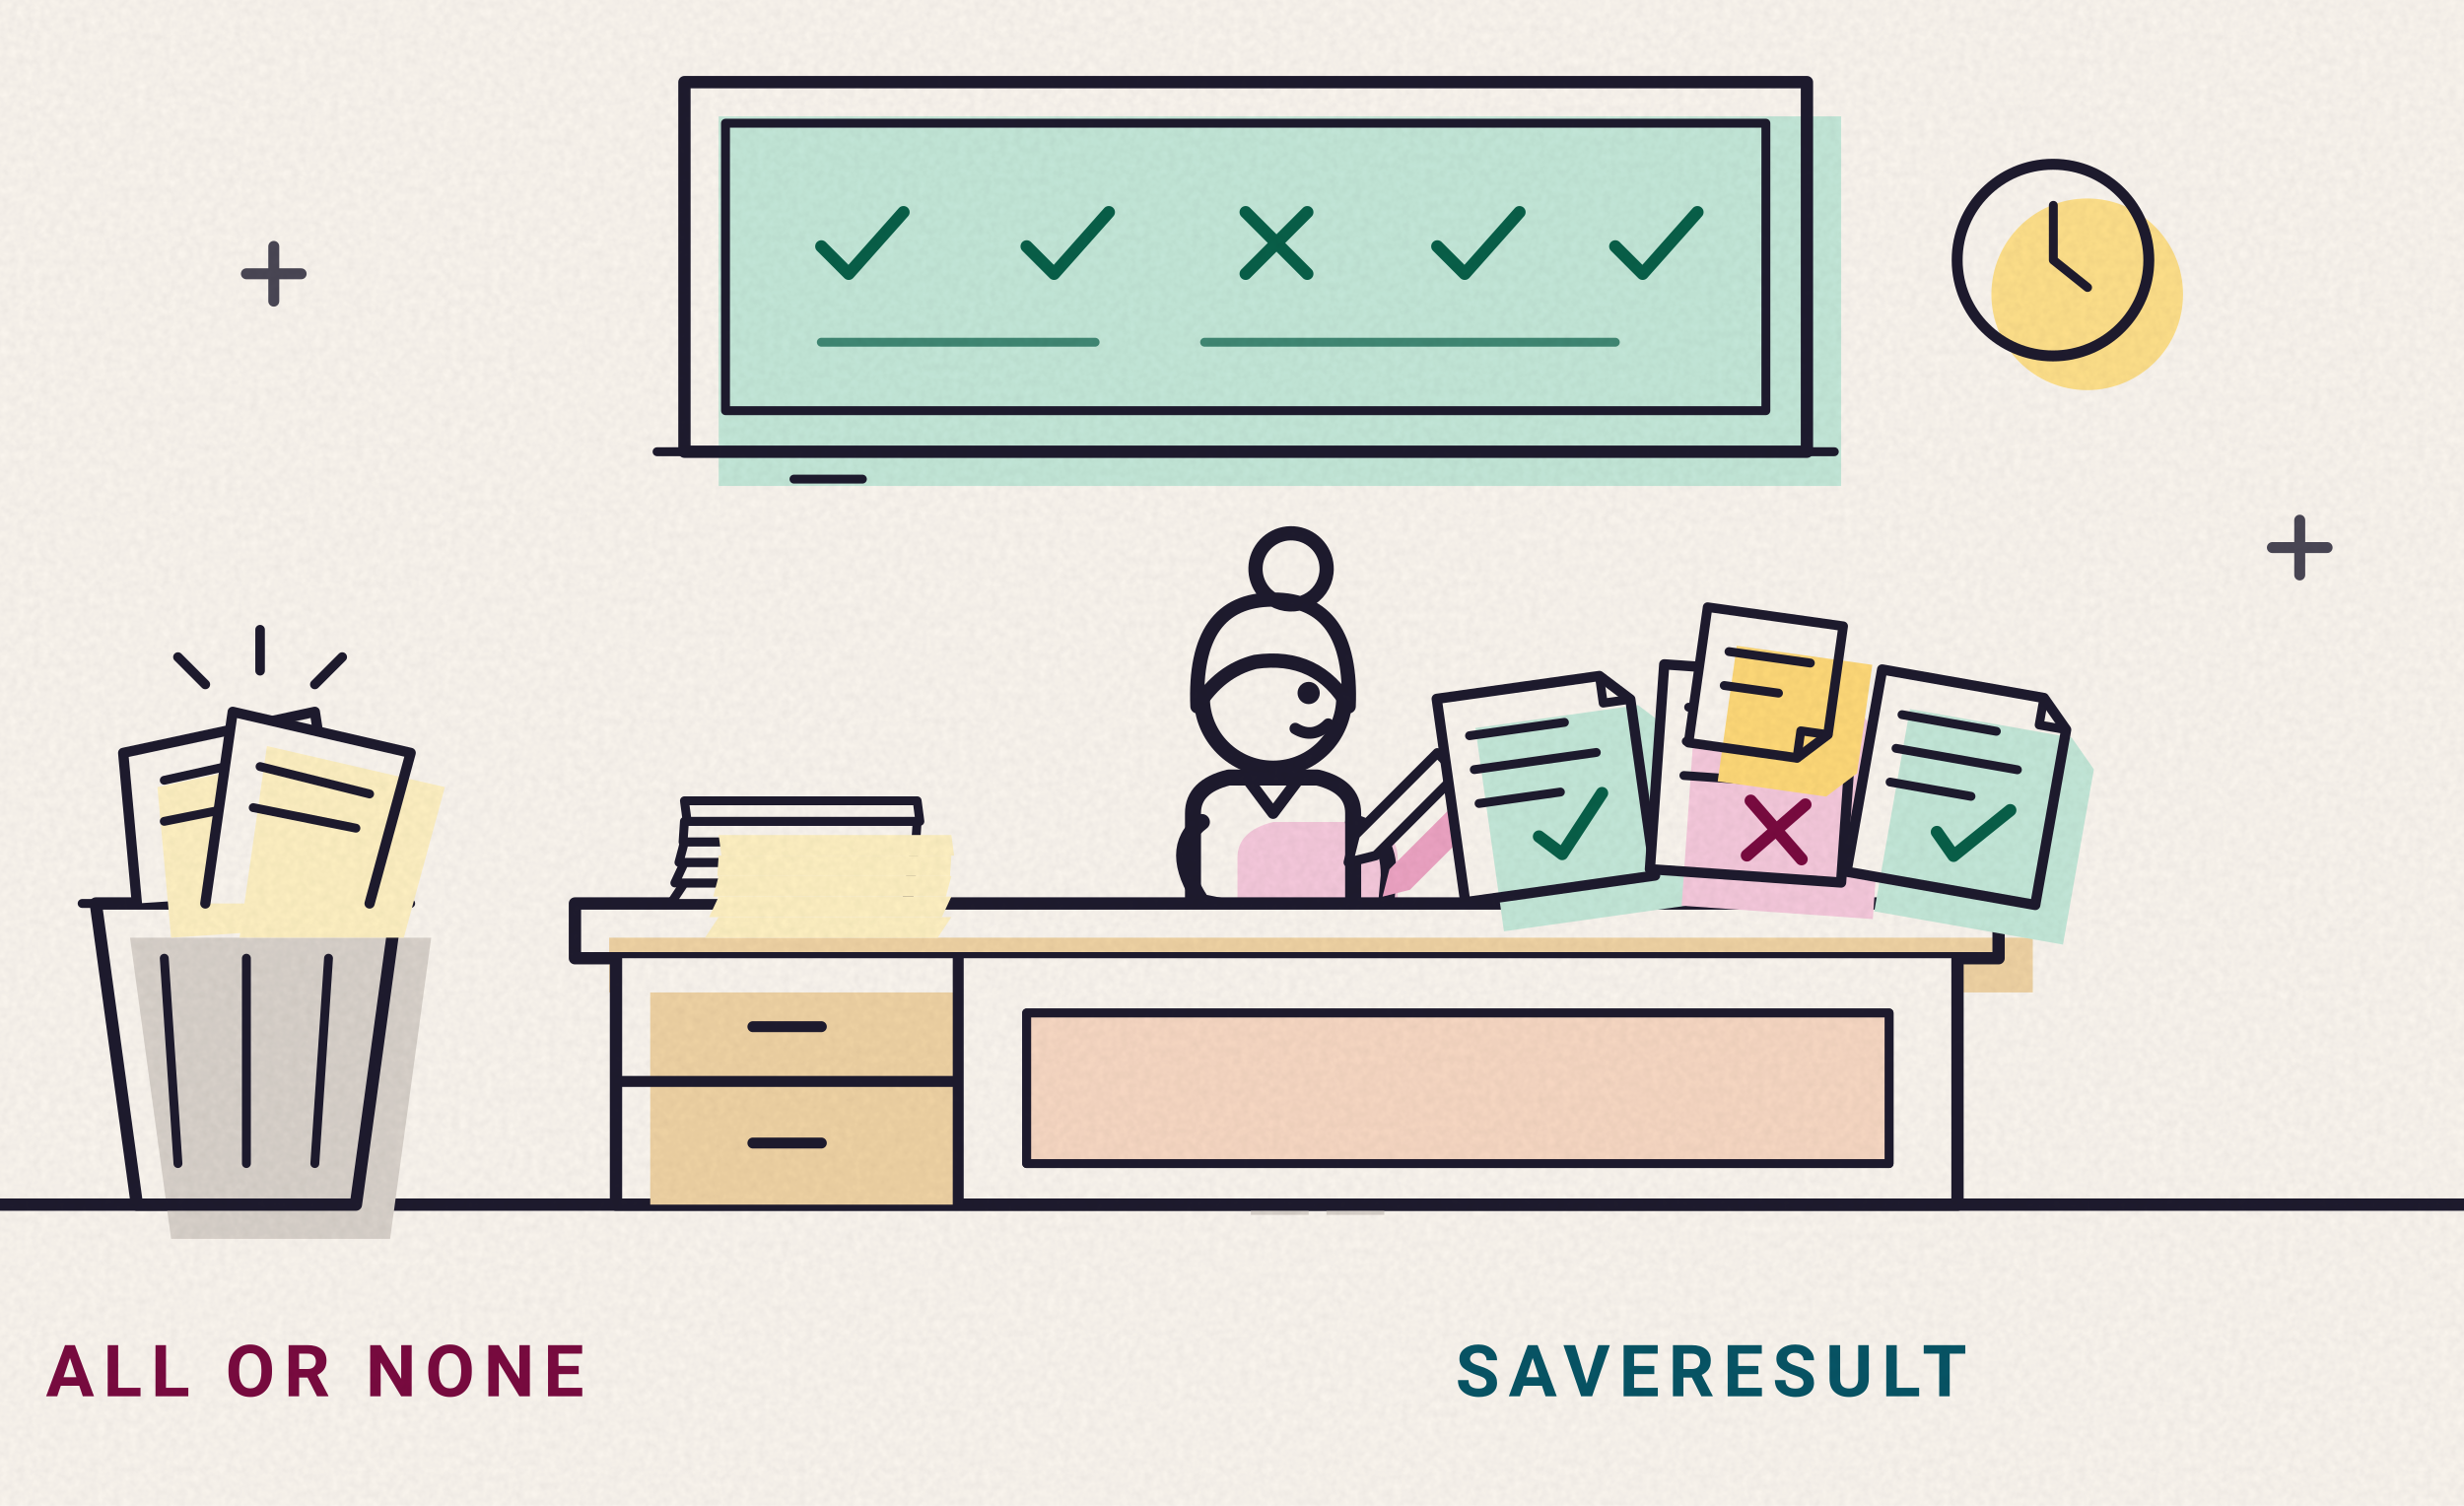
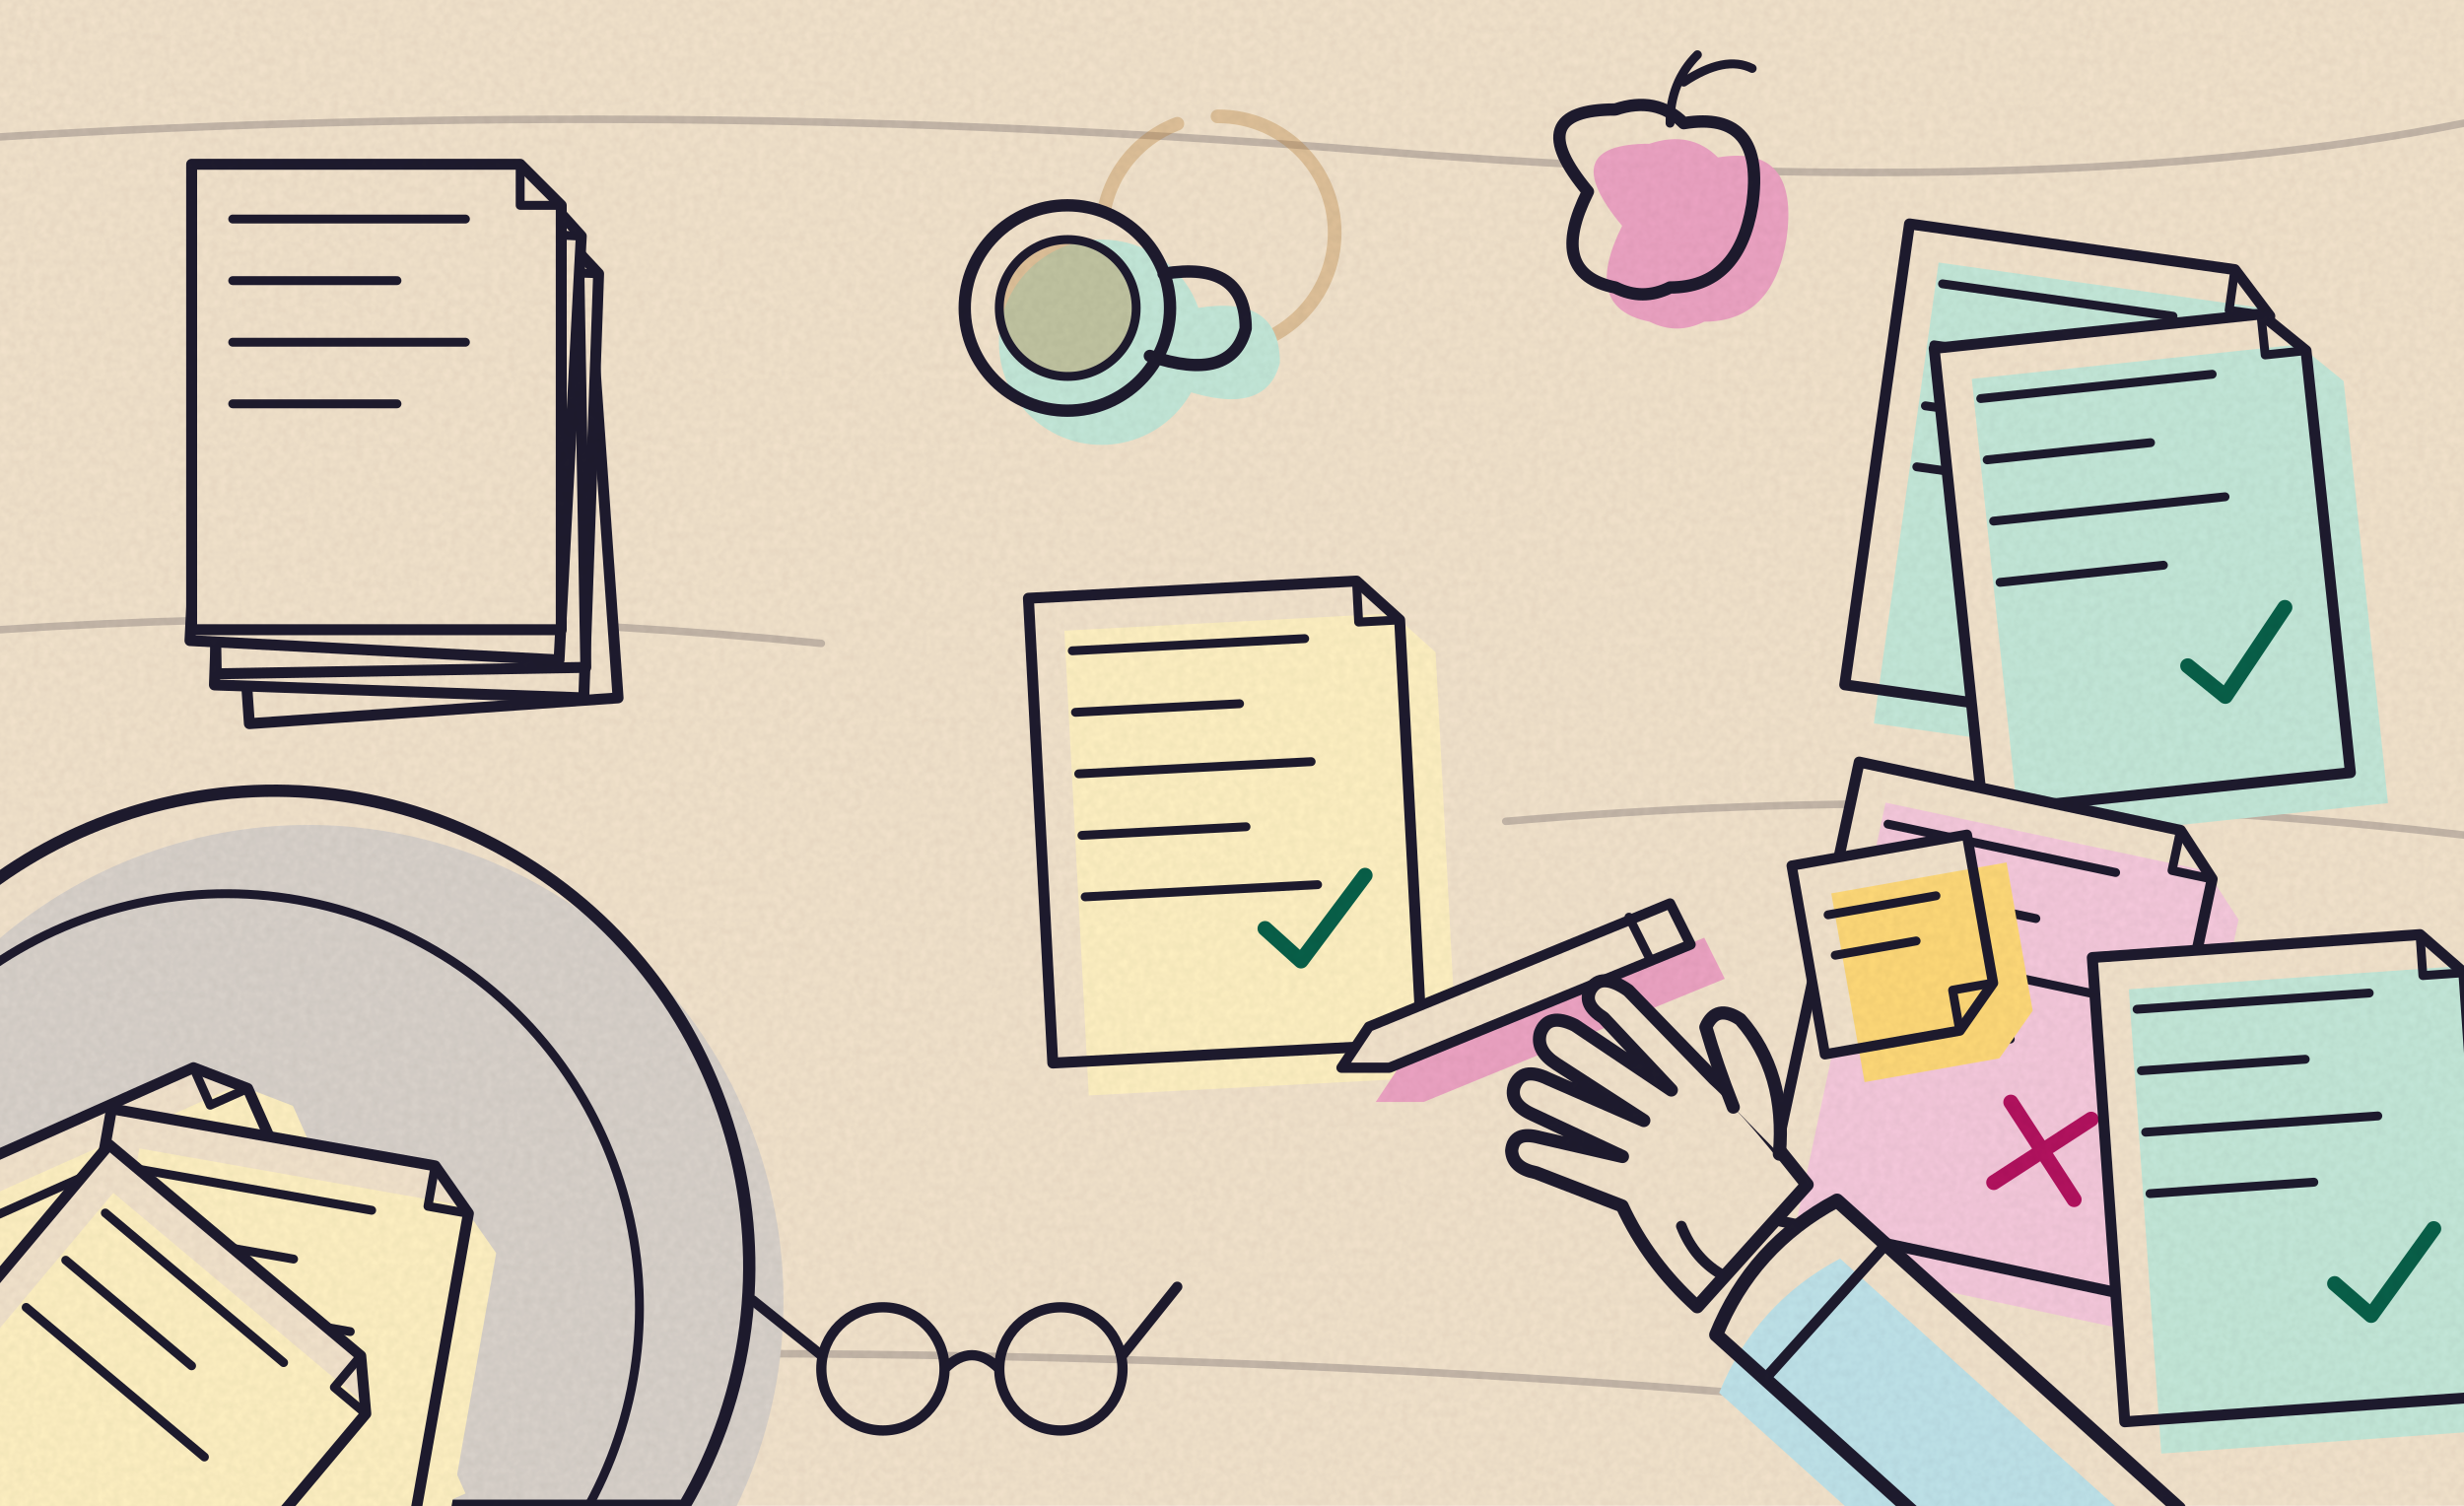
<svg xmlns="http://www.w3.org/2000/svg" xmlns:xlink="http://www.w3.org/1999/xlink" viewBox="0 0 360 220">
  <defs>
    <filter id="gr-grain" x="0" y="0" width="100%" height="100%">
      <feTurbulence type="fractalNoise" baseFrequency=".85" numOctaves="2" stitchTiles="stitch" />
      <feColorMatrix values="0 0 0 0 0  0 0 0 0 0  0 0 0 0 0  0 0 0 .06 0" />
    </filter>
    <g id="gr-s1">
-       <path d="M100 12 H264 V66 H100Z" />
+       <path d="M-26 -34 H22 L28 -28 V34 H-26Z" />
    </g>
    <g id="gr-s2">
-       <path d="M300 24 A14 14 0 1 1 299.9 24Z" />
+       <path d="M-26 -34 H22 L28 -28 V34 H-26Z" />
    </g>
    <g id="gr-s3">
-       <path d="M-9 -44 Q-9 -47 -5 -48 H5 Q9 -47 9 -44 L9 -21 H-9Z" />
+       <path d="M-26 -34 H22 L28 -28 V34 H-26Z" />
    </g>
    <g id="gr-s4">
-       <path d="M-7.5 -21 H-1 V-3 H-7.5Z" />
-       <path d="M1 -21 H7.5 V-3 H1Z" />
+       <path d="M-26 -34 H22 L28 -28 V34 H-26Z" />
    </g>
    <g id="gr-s5">
-       <path d="M-2 -51 V-48 M2 -51 V-48" />
+       <path d="M-26 -34 H22 L28 -28 V34 H-26Z" />
    </g>
    <g id="gr-s6">
-       <path d="M0 -65 A8 8 0 1 1 0 -49 A8 8 0 1 1 0 -65Z" />
+       <path d="M-20 150 A64 64 0 0 1 100 220 H-20Z" />
    </g>
    <g id="gr-s7">
-       <path d="M-8.5 -56 Q-9 -68 0 -68 Q9 -68 8.5 -56 Q5 -62 -2 -61 Q-6 -60 -8.5 -56Z M0 -68 A4 4 0 1 1 6 -71 A4 4 0 0 1 0 -68Z" />
+       <path d="M-26 -34 H22 L28 -28 V34 H-26Z" />
    </g>
    <g id="gr-s8">
-       <path d="M198 122 L210 110 L213 113 L201 125 L197 126Z" />
+       <path d="M-26 -34 H22 L28 -28 V34 H-26Z" />
    </g>
    <g id="gr-s9">
-       <path d="M84 132 H292 V140 H84Z" />
+       <path d="M-26 -34 H22 L28 -28 V34 H-26Z" />
    </g>
    <g id="gr-s10">
-       <path d="M90 140 V176 H286 V140" />
+       <path d="M-26 -34 H22 L28 -28 V34 H-26Z" />
    </g>
    <g id="gr-s11">
-       <path d="M98.0 132 L132.0 132 L134 129 L100 129Z" />
+       <path d="M-26 -34 H22 L28 -28 V34 H-26Z" />
    </g>
    <g id="gr-s12">
-       <path d="M98.6 129 L132.6 129 L134 126 L100 126Z" />
+       <path d="M-26 -34 H22 L28 -28 V34 H-26Z" />
    </g>
    <g id="gr-s13">
-       <path d="M99.2 126 L133.2 126 L134 123 L100 123Z" />
+       <path d="M264 124 H290 V146 L284 152 H264Z" />
    </g>
    <g id="gr-s14">
-       <path d="M99.8 123 L133.8 123 L134 120 L100 120Z" />
+       <path d="M-26 -34 H22 L28 -28 V34 H-26Z" />
    </g>
    <g id="gr-s15">
-       <path d="M100.4 120 L134.4 120 L134 117 L100 117Z" />
+       <path d="M-26 -34 H22 L28 -28 V34 H-26Z" />
    </g>
    <g id="gr-s16">
-       <path d="M100 114 H134 V117 H100Z" />
+       <path d="M200 150 L244 132 L247 138 L203 156 L196 156Z" />
    </g>
    <g id="gr-s17">
-       <path d="M-14 -16 H10 L14 -12 V14 H-14Z" />
+       <path d="M4 -11 H60 V11 H4 Q0 0 4 -11Z" />
    </g>
    <g id="gr-s18">
-       <path d="M-14 -16 H10 L14 -12 V14 H-14Z" />
+       <path d="M0 -10 C-6 -11 -12 -12 -17 -12 L-32 -13 Q-36 -12.5 -35.5 -10 Q-35 -8 -32 -8.5 L-20 -7.5 L-34 -5.5 Q-37.5 -4.5 -36.5 -2 Q-35.5 0 -32.5 -0.5 L-20 -2.5 L-32 1.5 Q-35.5 2.5 -34.5 5 Q-33.5 7 -30.5 6 L-19 2.5 L-28 7.5 Q-31 9 -29.5 11 Q-28 12.5 -25.5 11 L-15 7 Q-8 10 0 10Z" />
    </g>
    <g id="gr-s19">
-       <path d="M-14 -16 H10 L14 -12 V14 H-14Z" />
+       <path d="M-5 -10.5 Q-11 -18.5 -19.5 -19.5 Q-23 -19 -22 -16 Q-18 -13.5 -13 -11" />
    </g>
    <g id="gr-s20">
-       <path d="M262 92 H282 V108 L278 112 H262Z" />
+       <path d="M156 30 A15 15 0 1 1 155.9 30Z M170 40 Q182 38 182 48 Q180 56 168 52" />
    </g>
    <g id="gr-s21">
-       <path d="M14 132 H58 L52 176 H20Z" />
-     </g>
-     <g id="gr-s22">
-       <path d="M20 132 L18 110 L46 104 L50 130" />
-     </g>
-     <g id="gr-s23">
-       <path d="M30 132 L34 104 L60 110 L54 132" />
+       <path d="M232 28 Q222 16 236 16 Q242 14 246 18 Q258 16 256 30 Q254 42 244 42 Q240 44 236 42 Q226 40 232 28Z" />
    </g>
  </defs>
-   <rect width="360" height="220" fill="#FBF6EF" />
-   <use xlink:href="#gr-s1" fill="#FBF6EF" />
-   <use xlink:href="#gr-s1" transform="translate(5 5)" fill="#C4E8D9" />
-   <g fill="none" stroke="#1E1B2E" stroke-linejoin="round" stroke-linecap="round" stroke-width="1.8">
-     <use xlink:href="#gr-s1" />
-     <g stroke-width="1.3">
-       <path d="M96 66 H268 M106 18 H258 V60 H106Z" />
-       <path d="M116 70 h10" />
-     </g>
-   </g>
-   <g fill="none" stroke="#086049" stroke-width="1.8" stroke-linecap="round" stroke-linejoin="round">
-     <path d="M120 36 l4 4 l8 -9 M150 36 l4 4 l8 -9 M182 31 l9 9 M191 31 l-9 9 M210 36 l4 4 l8 -9 M236 36 l4 4 l8 -9" />
-     <path d="M120 50 H160 M176 50 H236" stroke-width="1.3" opacity=".7" />
-   </g>
-   <use xlink:href="#gr-s2" fill="#FBF6EF" />
-   <use xlink:href="#gr-s2" transform="translate(5 5)" fill="#FFE08A" />
-   <g fill="none" stroke="#1E1B2E" stroke-linejoin="round" stroke-linecap="round" stroke-width="1.6">
-     <use xlink:href="#gr-s2" />
-     <g stroke-width="1.3">
-       <path d="M300 30 v8 l5 4" />
-     </g>
-   </g>
-   <path d="M40 36 v8 M36 40 h8 M336 76 v8 M332 80 h8" fill="none" stroke="#1E1B2E" stroke-linejoin="round" stroke-linecap="round" stroke-width="1.6" opacity=".8" />
-   <path d="M0 176 H360" stroke="#1E1B2E" stroke-width="1.8" />
-   <path d="" fill="none" stroke="#1E1B2E" stroke-linejoin="round" stroke-linecap="round" stroke-width="1.4" />
-   <g transform="translate(186 176) scale(1.3 1.3)">
-     <use xlink:href="#gr-s3" fill="#FBF6EF" />
-     <use xlink:href="#gr-s3" transform="translate(5 5)" fill="#F6C9DC" />
-     <g fill="none" stroke="#1E1B2E" stroke-linejoin="round" stroke-linecap="round" stroke-width="1.8">
-       <use xlink:href="#gr-s3" />
-       <g stroke-width="1.3">
-         <path d="M-3 -48 L0 -44 L3 -48" />
-       </g>
-     </g>
-     <use xlink:href="#gr-s4" fill="#FBF6EF" />
-     <use xlink:href="#gr-s4" transform="translate(5 5)" fill="#D9D2CB" />
-     <g fill="none" stroke="#1E1B2E" stroke-linejoin="round" stroke-linecap="round" stroke-width="1.8">
-       <use xlink:href="#gr-s4" />
-     </g>
-     <path d="M-8 -1 H-1 V-3 H-7 Q-9 -3 -9 -1Z M1 -1 H9 Q9 -3 7 -3 H1Z" fill="none" stroke="#1E1B2E" stroke-linejoin="round" stroke-linecap="round" stroke-width="1.6" />
-     <path d="M-8 -43 Q-12 -40 -8 -34 L2 -32" fill="none" stroke="#1E1B2E" stroke-linejoin="round" stroke-linecap="round" stroke-width="1.8" />
-     <path d="M 9 -43 Q 13 -42 13 -37 L 12 -26" fill="none" stroke="#1E1B2E" stroke-linejoin="round" stroke-linecap="round" stroke-width="1.8" />
-     <g fill="none" stroke="#1E1B2E" stroke-linejoin="round" stroke-linecap="round" stroke-width="1.6">
-       <use xlink:href="#gr-s5" />
-     </g>
-     <use xlink:href="#gr-s6" fill="#FBF6EF" />
-     <g fill="none" stroke="#1E1B2E" stroke-linejoin="round" stroke-linecap="round" stroke-width="1.8">
+   <rect width="360" height="220" fill="#F3E3CC" />
+   <g stroke-linejoin="round" stroke-linecap="round">
+     <path d="M0 20 Q100 14 200 22 T360 18 M0 92 Q60 88 120 94 M220 120 Q290 114 360 122 M0 200 Q140 194 260 204" fill="none" stroke="#1E1B2E" stroke-width="1.1" opacity=".22" />
+     <g transform="translate(60.0 70) rotate(-4)">
+       <use xlink:href="#gr-s1" fill="#F3E3CC" />
+       <g fill="none" stroke="#1E1B2E" stroke-width="1.6">
+         <use xlink:href="#gr-s1" />
+         <g stroke-width="1.3">
+           <path d="M22 -34 V-28 H28" />
+         </g>
+       </g>
+     </g>
+     <g transform="translate(58.5 67) rotate(2)">
+       <use xlink:href="#gr-s2" fill="#F3E3CC" />
+       <g fill="none" stroke="#1E1B2E" stroke-width="1.6">
+         <use xlink:href="#gr-s2" />
+         <g stroke-width="1.3">
+           <path d="M22 -34 V-28 H28" />
+         </g>
+       </g>
+     </g>
+     <g transform="translate(57.0 64) rotate(-1)">
+       <use xlink:href="#gr-s3" fill="#F3E3CC" />
+       <g fill="none" stroke="#1E1B2E" stroke-width="1.6">
+         <use xlink:href="#gr-s3" />
+         <g stroke-width="1.3">
+           <path d="M22 -34 V-28 H28" />
+         </g>
+       </g>
+     </g>
+     <g transform="translate(55.5 61) rotate(3)">
+       <use xlink:href="#gr-s4" fill="#F3E3CC" />
+       <g fill="none" stroke="#1E1B2E" stroke-width="1.6">
+         <use xlink:href="#gr-s4" />
+         <g stroke-width="1.3">
+           <path d="M22 -34 V-28 H28" />
+         </g>
+       </g>
+     </g>
+     <g transform="translate(54.0 58) rotate(0)">
+       <use xlink:href="#gr-s5" fill="#F3E3CC" />
+       <g fill="none" stroke="#1E1B2E" stroke-width="1.6">
+         <use xlink:href="#gr-s5" />
+         <g stroke-width="1.3">
+           <path d="M-20 -26 H14" />
+           <path d="M-20 -17 H4" />
+           <path d="M-20 -8 H14" />
+           <path d="M-20 1 H4" />
+           <path d="M22 -34 V-28 H28" />
+         </g>
+       </g>
+     </g>
+     <use xlink:href="#gr-s6" fill="#F3E3CC" />
+     <use xlink:href="#gr-s6" transform="translate(5 5)" fill="#D9D2CB" />
+     <g fill="none" stroke="#1E1B2E" stroke-width="1.8">
      <use xlink:href="#gr-s6" />
      <g stroke-width="1.3">
-         <path d="M2.5 -53.5 Q4.5 -52.3 6.2 -54" />
-         <circle cx="4" cy="-57.5" r=".6" fill="#1E1B2E" />
-       </g>
-     </g>
-     <use xlink:href="#gr-s7" fill="#FBF6EF" />
-     <g fill="none" stroke="#1E1B2E" stroke-linejoin="round" stroke-linecap="round" stroke-width="1.6">
-       <use xlink:href="#gr-s7" />
-     </g>
-   </g>
-   <use xlink:href="#gr-s8" fill="#FBF6EF" />
-   <use xlink:href="#gr-s8" transform="translate(5 5)" fill="#EDA3C3" />
-   <g fill="none" stroke="#1E1B2E" stroke-linejoin="round" stroke-linecap="round" stroke-width="1.4">
-     <use xlink:href="#gr-s8" />
-   </g>
-   <use xlink:href="#gr-s9" fill="#FBF6EF" />
-   <use xlink:href="#gr-s9" transform="translate(5 5)" fill="#F0D3A4" />
-   <g fill="none" stroke="#1E1B2E" stroke-linejoin="round" stroke-linecap="round" stroke-width="1.8">
-     <use xlink:href="#gr-s9" />
-   </g>
-   <use xlink:href="#gr-s10" fill="#FBF6EF" />
-   <g fill="none" stroke="#1E1B2E" stroke-linejoin="round" stroke-linecap="round" stroke-width="1.8">
-     <use xlink:href="#gr-s10" />
-     <g stroke-width="1.3">
-       <path d="M140 140 V176 M90 158 H140 M150 148 H276 V170 H150Z" />
-     </g>
-   </g>
-   <path d="M90 140 V171 H135 V140Z" transform="translate(5 5)" fill="#F0D3A4" />
-   <path d="M150 148 H276 V170 H150Z" fill="#F8D1B8" opacity=".8" />
-   <rect x="176" y="177.5" width="30" height="7" fill="#FBF6EF" />
-   <path d="M150 148 H276 V170 H150Z" fill="none" stroke="#1E1B2E" stroke-linejoin="round" stroke-linecap="round" stroke-width="1.3" />
-   <path d="M90 140 V176 M140 140 V176 M90 158 H140 M110 150 h10 M110 167 h10" fill="none" stroke="#1E1B2E" stroke-linejoin="round" stroke-linecap="round" stroke-width="1.6" />
-   <use xlink:href="#gr-s11" fill="#FBF6EF" />
-   <use xlink:href="#gr-s11" transform="translate(5 5)" fill="#FFF1C2" />
-   <g fill="none" stroke="#1E1B2E" stroke-linejoin="round" stroke-linecap="round" stroke-width="1.3">
-     <use xlink:href="#gr-s11" />
-   </g>
-   <use xlink:href="#gr-s12" fill="#FBF6EF" />
-   <use xlink:href="#gr-s12" transform="translate(5 5)" fill="#FFF1C2" />
-   <g fill="none" stroke="#1E1B2E" stroke-linejoin="round" stroke-linecap="round" stroke-width="1.3">
-     <use xlink:href="#gr-s12" />
-   </g>
-   <use xlink:href="#gr-s13" fill="#FBF6EF" />
-   <use xlink:href="#gr-s13" transform="translate(5 5)" fill="#FFF1C2" />
-   <g fill="none" stroke="#1E1B2E" stroke-linejoin="round" stroke-linecap="round" stroke-width="1.3">
-     <use xlink:href="#gr-s13" />
-   </g>
-   <use xlink:href="#gr-s14" fill="#FBF6EF" />
-   <use xlink:href="#gr-s14" transform="translate(5 5)" fill="#FFF1C2" />
-   <g fill="none" stroke="#1E1B2E" stroke-linejoin="round" stroke-linecap="round" stroke-width="1.3">
-     <use xlink:href="#gr-s14" />
-   </g>
-   <use xlink:href="#gr-s15" fill="#FBF6EF" />
-   <use xlink:href="#gr-s15" transform="translate(5 5)" fill="#FFF1C2" />
-   <g fill="none" stroke="#1E1B2E" stroke-linejoin="round" stroke-linecap="round" stroke-width="1.3">
-     <use xlink:href="#gr-s15" />
-   </g>
-   <g fill="none" stroke="#1E1B2E" stroke-linejoin="round" stroke-linecap="round" stroke-width="0">
-     <use xlink:href="#gr-s16" />
-   </g>
-   <g transform="translate(226 116) rotate(-8)">
-     <use xlink:href="#gr-s17" fill="#FBF6EF" />
-     <use xlink:href="#gr-s17" transform="translate(5 5)" fill="#C4E8D9" />
-     <g fill="none" stroke="#1E1B2E" stroke-linejoin="round" stroke-linecap="round" stroke-width="1.5">
-       <use xlink:href="#gr-s17" />
+         <path d="M-20 162 A52 52 0 0 1 86 220" />
+       </g>
+     </g>
+     <g transform="translate(22 196) rotate(-24)">
+       <use xlink:href="#gr-s7" fill="#F3E3CC" />
+       <use xlink:href="#gr-s7" transform="translate(5 5)" fill="#FFF1C2" />
+       <g fill="none" stroke="#1E1B2E" stroke-width="1.6">
+         <use xlink:href="#gr-s7" />
+         <g stroke-width="1.3">
+           <path d="M-20 -26 H14" />
+           <path d="M-20 -17 H4" />
+           <path d="M-20 -8 H14" />
+           <path d="M22 -34 V-28 H28" />
+         </g>
+       </g>
+     </g>
+     <g transform="translate(36 200) rotate(10)">
+       <use xlink:href="#gr-s8" fill="#F3E3CC" />
+       <use xlink:href="#gr-s8" transform="translate(5 5)" fill="#FFF1C2" />
+       <g fill="none" stroke="#1E1B2E" stroke-width="1.6">
+         <use xlink:href="#gr-s8" />
+         <g stroke-width="1.3">
+           <path d="M-20 -26 H14" />
+           <path d="M-20 -17 H4" />
+           <path d="M-20 -8 H14" />
+           <path d="M22 -34 V-28 H28" />
+         </g>
+       </g>
+     </g>
+     <g transform="translate(14 210) rotate(40)">
+       <use xlink:href="#gr-s9" fill="#F3E3CC" />
+       <use xlink:href="#gr-s9" transform="translate(5 5)" fill="#FFF1C2" />
+       <g fill="none" stroke="#1E1B2E" stroke-width="1.6">
+         <use xlink:href="#gr-s9" />
+         <g stroke-width="1.3">
+           <path d="M-20 -26 H14" />
+           <path d="M-20 -17 H4" />
+           <path d="M-20 -8 H14" />
+           <path d="M22 -34 V-28 H28" />
+         </g>
+       </g>
+     </g>
+     <g transform="translate(300 70) rotate(8)">
+       <use xlink:href="#gr-s10" fill="#F3E3CC" />
+       <use xlink:href="#gr-s10" transform="translate(5 5)" fill="#C4E8D9" />
+       <g fill="none" stroke="#1E1B2E" stroke-width="1.6">
+         <use xlink:href="#gr-s10" />
+         <g stroke-width="1.3">
+           <path d="M-20 -26 H14" />
+           <path d="M-20 -17 H4" />
+           <path d="M-20 -8 H14" />
+           <path d="M-20 1 H4" />
+           <path d="M6 16 l5 5 l10 -12" stroke="#086049" stroke-width="2.2" />
+           <path d="M22 -34 V-28 H28" />
+         </g>
+       </g>
+     </g>
+     <g transform="translate(312 82) rotate(-6)">
+       <use xlink:href="#gr-s11" fill="#F3E3CC" />
+       <use xlink:href="#gr-s11" transform="translate(5 5)" fill="#C4E8D9" />
+       <g fill="none" stroke="#1E1B2E" stroke-width="1.6">
+         <use xlink:href="#gr-s11" />
+         <g stroke-width="1.3">
+           <path d="M-20 -26 H14" />
+           <path d="M-20 -17 H4" />
+           <path d="M-20 -8 H14" />
+           <path d="M-20 1 H4" />
+           <path d="M6 16 l5 5 l10 -12" stroke="#086049" stroke-width="2.2" />
+           <path d="M22 -34 V-28 H28" />
+         </g>
+       </g>
+     </g>
+     <g transform="translate(290 150) rotate(12)">
+       <use xlink:href="#gr-s12" fill="#F3E3CC" />
+       <use xlink:href="#gr-s12" transform="translate(5 5)" fill="#F6C9DC" />
+       <g fill="none" stroke="#1E1B2E" stroke-width="1.6">
+         <use xlink:href="#gr-s12" />
+         <g stroke-width="1.3">
+           <path d="M-20 -26 H14" />
+           <path d="M-20 -17 H4" />
+           <path d="M-20 -8 H14" />
+           <path d="M-20 1 H4" />
+           <path d="M6 10 l12 12 M18 10 l-12 12" stroke="#B3125F" stroke-width="2.2" />
+           <path d="M22 -34 V-28 H28" />
+         </g>
+       </g>
+     </g>
+     <g transform="rotate(-10 277 138)">
+       <use xlink:href="#gr-s13" fill="#F3E3CC" />
+       <use xlink:href="#gr-s13" transform="translate(5 5)" fill="#FFD978" />
+       <g fill="none" stroke="#1E1B2E" stroke-width="1.5">
+         <use xlink:href="#gr-s13" />
+         <g stroke-width="1.3">
+           <path d="M268 132 H284 M268 138 H280 M284 152 V146 H290" />
+         </g>
+       </g>
+     </g>
+     <g transform="translate(334 172) rotate(-4)">
+       <use xlink:href="#gr-s14" fill="#F3E3CC" />
+       <use xlink:href="#gr-s14" transform="translate(5 5)" fill="#C4E8D9" />
+       <g fill="none" stroke="#1E1B2E" stroke-width="1.6">
+         <use xlink:href="#gr-s14" />
+         <g stroke-width="1.3">
+           <path d="M-20 -26 H14" />
+           <path d="M-20 -17 H4" />
+           <path d="M-20 -8 H14" />
+           <path d="M-20 1 H4" />
+           <path d="M6 16 l5 5 l10 -12" stroke="#086049" stroke-width="2.2" />
+           <path d="M22 -34 V-28 H28" />
+         </g>
+       </g>
+     </g>
+     <g transform="translate(178 120) rotate(-3)">
+       <use xlink:href="#gr-s15" fill="#F3E3CC" />
+       <use xlink:href="#gr-s15" transform="translate(5 5)" fill="#FFF1C2" />
+       <g fill="none" stroke="#1E1B2E" stroke-width="1.6">
+         <use xlink:href="#gr-s15" />
+         <g stroke-width="1.3">
+           <path d="M-20 -26 H14" />
+           <path d="M-20 -17 H4" />
+           <path d="M-20 -8 H14" />
+           <path d="M-20 1 H4" />
+           <path d="M-20 10 H14" />
+           <path d="M6 16 l5 5 l10 -12" stroke="#086049" stroke-width="2.2" />
+           <path d="M22 -34 V-28 H28" />
+         </g>
+       </g>
+     </g>
+     <use xlink:href="#gr-s16" fill="#F3E3CC" />
+     <use xlink:href="#gr-s16" transform="translate(5 5)" fill="#EDA3C3" />
+     <g fill="none" stroke="#1E1B2E" stroke-width="1.5">
+       <use xlink:href="#gr-s16" />
      <g stroke-width="1.3">
-         <path d="M-10 -10 H4 M-10 -5 H8 M-10 0 H2" />
-         <path d="M-2 6 l3 3 l7 -8" stroke="#086049" stroke-width="1.8" />
-         <path d="M10 -16 V-12 H14" />
-       </g>
-     </g>
-   </g>
-   <g transform="translate(256 114) rotate(4)">
-     <use xlink:href="#gr-s18" fill="#FBF6EF" />
-     <use xlink:href="#gr-s18" transform="translate(5 5)" fill="#F6C9DC" />
-     <g fill="none" stroke="#1E1B2E" stroke-linejoin="round" stroke-linecap="round" stroke-width="1.5">
-       <use xlink:href="#gr-s18" />
-       <g stroke-width="1.3">
-         <path d="M-10 -10 H4 M-10 -5 H8 M-10 0 H2" />
-         <path d="M0 3 l8 8 M8 3 l-8 8" stroke="#7A0A40" stroke-width="1.8" />
-         <path d="M10 -16 V-12 H14" />
-       </g>
-     </g>
-   </g>
-   <g transform="translate(286 116) rotate(10)">
-     <use xlink:href="#gr-s19" fill="#FBF6EF" />
-     <use xlink:href="#gr-s19" transform="translate(5 5)" fill="#C4E8D9" />
-     <g fill="none" stroke="#1E1B2E" stroke-linejoin="round" stroke-linecap="round" stroke-width="1.5">
-       <use xlink:href="#gr-s19" />
-       <g stroke-width="1.3">
-         <path d="M-10 -10 H4 M-10 -5 H8 M-10 0 H2" />
-         <path d="M-2 6 l3 3 l7 -8" stroke="#086049" stroke-width="1.8" />
-         <path d="M10 -16 V-12 H14" />
-       </g>
-     </g>
-   </g>
-   <g transform="translate(-14 -2) rotate(8 272 102)">
-     <use xlink:href="#gr-s20" fill="#FBF6EF" />
-     <use xlink:href="#gr-s20" transform="translate(5 5)" fill="#FFD978" />
-     <g fill="none" stroke="#1E1B2E" stroke-linejoin="round" stroke-linecap="round" stroke-width="1.4">
+         <path d="M238 134 L241 140" />
+       </g>
+     </g>
+     <g transform="translate(256 182) rotate(42) scale(1.2)">
+       <use xlink:href="#gr-s17" fill="#F3E3CC" />
+       <use xlink:href="#gr-s17" transform="translate(5 5)" fill="#BFE3EA" />
+       <g fill="none" stroke="#1E1B2E" stroke-width="1.7">
+         <use xlink:href="#gr-s17" />
+         <g stroke-width="1.3">
+           <path d="M12 -11 V11" />
+         </g>
+       </g>
+       <use xlink:href="#gr-s18" fill="#F3E3CC" />
+       <g fill="none" stroke="#1E1B2E" stroke-width="1.6">
+         <use xlink:href="#gr-s18" />
+         <g stroke-width="1.3">
+           <path d="M-8 4 Q-4 6 0 5" />
+         </g>
+       </g>
+       <use xlink:href="#gr-s19" fill="#F3E3CC" />
+       <g fill="none" stroke="#1E1B2E" stroke-width="1.6">
+         <use xlink:href="#gr-s19" />
+       </g>
+     </g>
+     <circle cx="178" cy="34" r="17" fill="none" stroke="#B9823A" stroke-width="2" opacity=".35" stroke-dasharray="30 4 40 6" />
+     <use xlink:href="#gr-s20" fill="#F3E3CC" />
+     <use xlink:href="#gr-s20" transform="translate(5 5)" fill="#C4E8D9" />
+     <g fill="none" stroke="#1E1B2E" stroke-width="1.8">
      <use xlink:href="#gr-s20" />
      <g stroke-width="1.3">
-         <path d="M266 98 H278 M266 103 H274 M278 112 V108 H282" />
-       </g>
-     </g>
-   </g>
-   <use xlink:href="#gr-s21" fill="#FBF6EF" />
-   <use xlink:href="#gr-s21" transform="translate(5 5)" fill="#D9D2CB" />
-   <g fill="none" stroke="#1E1B2E" stroke-linejoin="round" stroke-linecap="round" stroke-width="1.8">
-     <use xlink:href="#gr-s21" />
-     <g stroke-width="1.3">
-       <path d="M24 140 L26 170 M36 140 V170 M48 140 L46 170" />
-       <path d="M12 132 H60" />
-     </g>
-   </g>
-   <use xlink:href="#gr-s22" fill="#FBF6EF" />
-   <use xlink:href="#gr-s22" transform="translate(5 5)" fill="#FFF1C2" />
-   <g fill="none" stroke="#1E1B2E" stroke-linejoin="round" stroke-linecap="round" stroke-width="1.5">
-     <use xlink:href="#gr-s22" />
-     <g stroke-width="1.3">
-       <path d="M24 114 L42 110 M24 120 L44 116" />
-     </g>
-   </g>
-   <use xlink:href="#gr-s23" fill="#FBF6EF" />
-   <use xlink:href="#gr-s23" transform="translate(5 5)" fill="#FFF1C2" />
-   <g fill="none" stroke="#1E1B2E" stroke-linejoin="round" stroke-linecap="round" stroke-width="1.5">
-     <use xlink:href="#gr-s23" />
-     <g stroke-width="1.3">
-       <path d="M38 112 L54 116 M37 118 L52 121" />
-     </g>
-   </g>
-   <path d="M26 96 l4 4 M38 92 v6 M50 96 l-4 4" fill="none" stroke="#1E1B2E" stroke-linejoin="round" stroke-linecap="round" stroke-width="1.4" />
-   <g font-family="system-ui,-apple-system,Segoe UI,Roboto,sans-serif" font-size="10.5" font-weight="700" letter-spacing="1.3" text-anchor="middle">
-     <text x="46" y="204" fill="#7A0A40">ALL OR NONE</text>
-     <text x="250" y="204" fill="#075566">SAVERESULT</text>
+         <circle cx="156" cy="45" r="10" fill="#B9823A" fill-opacity=".35" />
+       </g>
+     </g>
+     <use xlink:href="#gr-s21" fill="#F3E3CC" />
+     <use xlink:href="#gr-s21" transform="translate(5 5)" fill="#EDA3C3" />
+     <g fill="none" stroke="#1E1B2E" stroke-width="1.8">
+       <use xlink:href="#gr-s21" />
+       <g stroke-width="1.3">
+         <path d="M244 18 Q244 12 248 8 M246 12 Q252 8 256 10" />
+       </g>
+     </g>
+     <path d="M120 200 a9 9 0 1 0 18 0 a9 9 0 1 0 -18 0 M146 200 a9 9 0 1 0 18 0 a9 9 0 1 0 -18 0 M138 200 Q142 196 146 200 M120 198 L110 190 M164 198 L172 188" fill="none" stroke="#1E1B2E" stroke-width="1.5" />
  </g>
  <rect width="360" height="220" filter="url(#gr-grain)" />
</svg>
